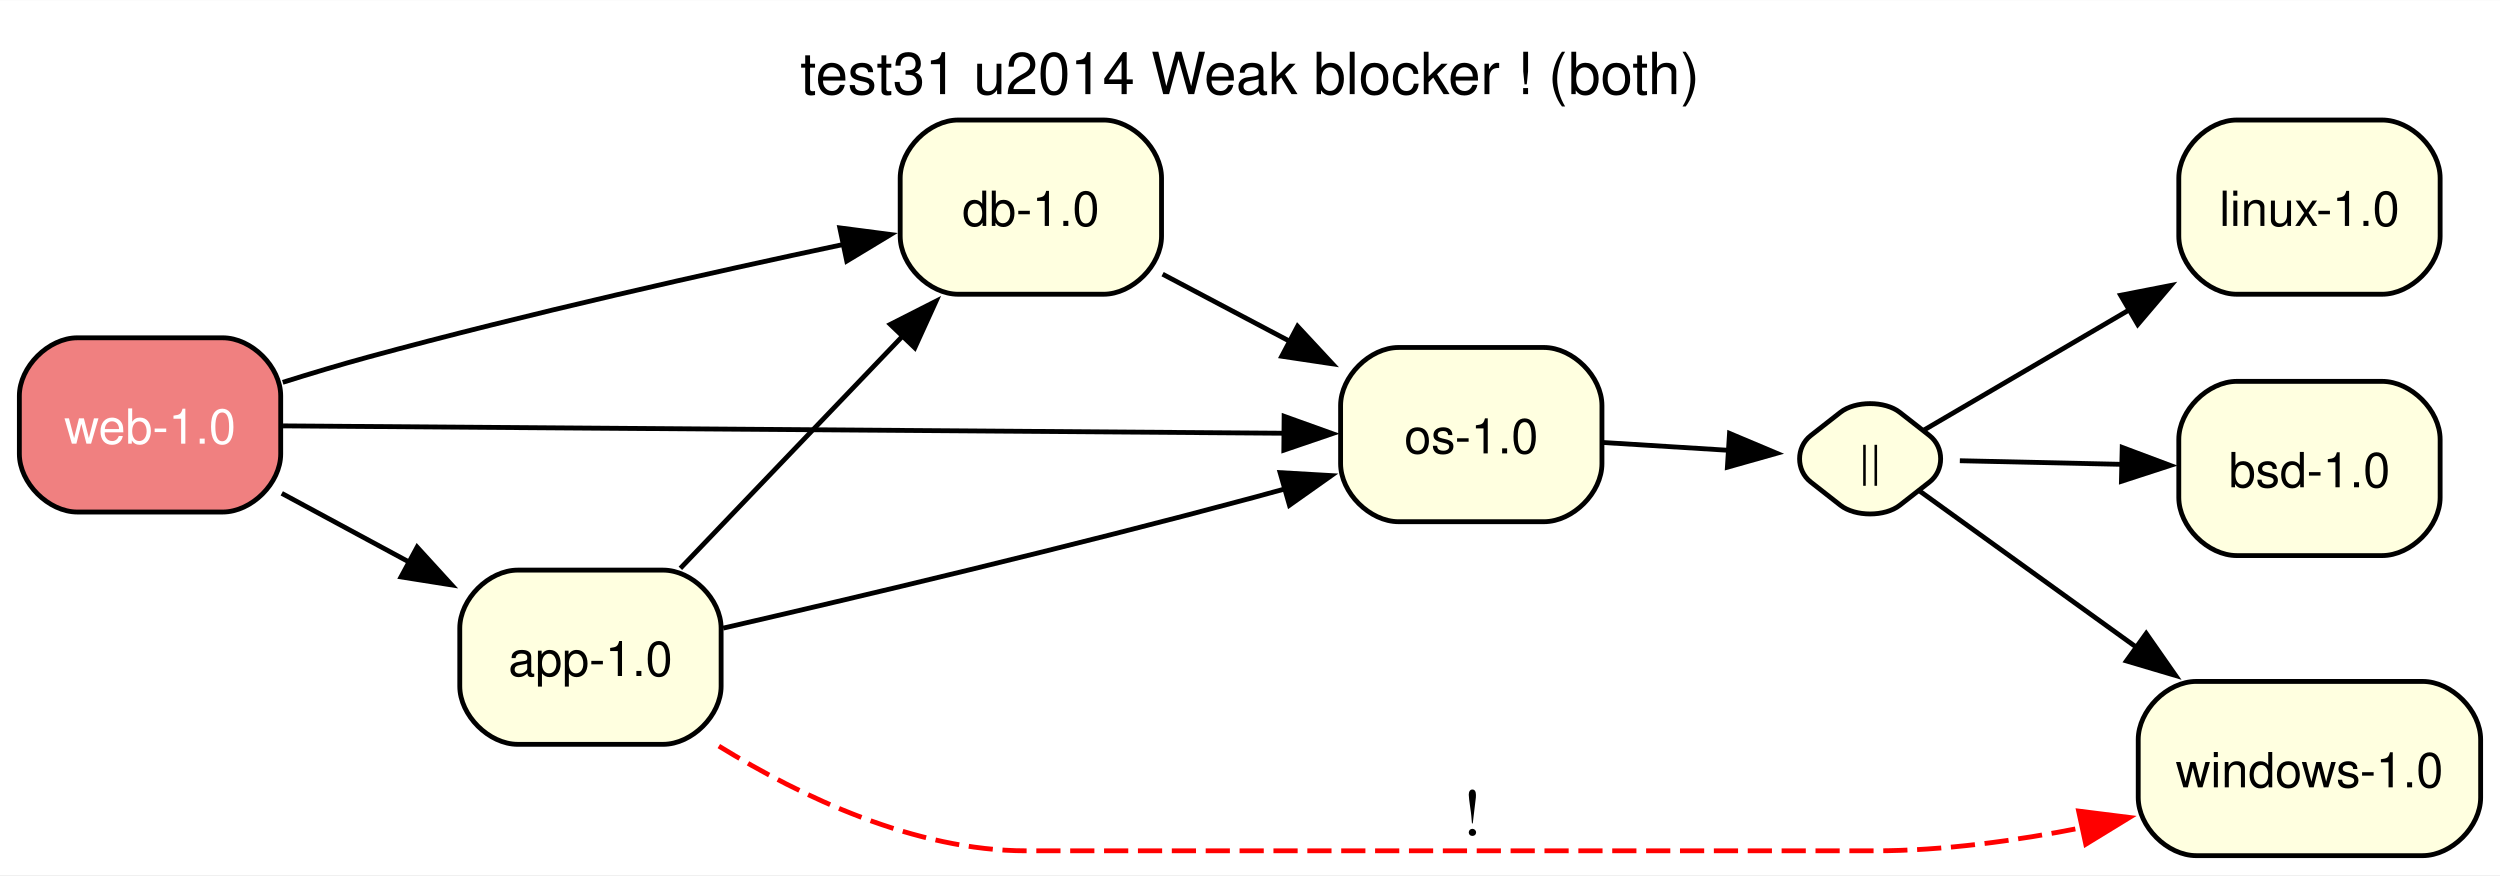
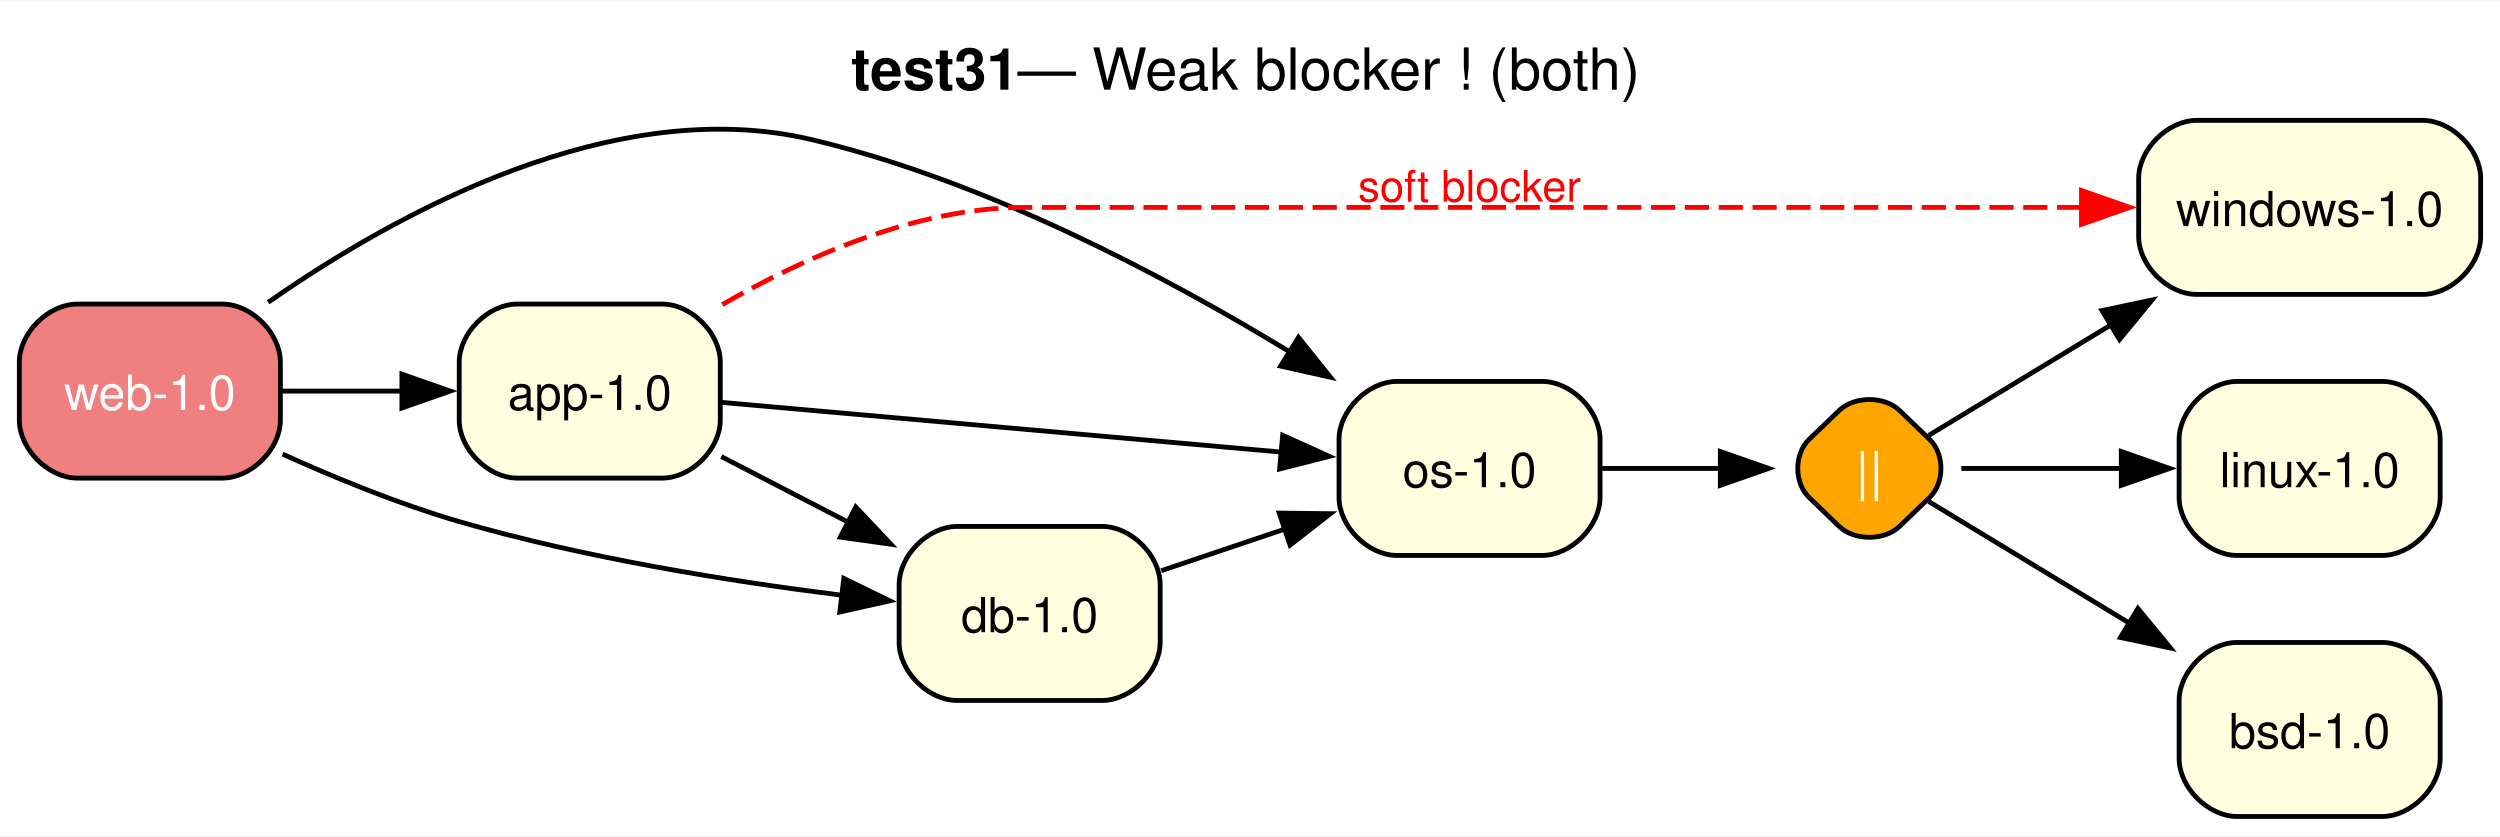
- <svg xmlns="http://www.w3.org/2000/svg" width="517pt" height="181pt" viewBox="0.00 0.00 516.56 180.75">
-   <g id="graph0" class="graph" transform="scale(1 1) rotate(0) translate(4 176.75)">
-     <polygon fill="white" stroke="none" points="-4,4 -4,-176.75 512.56,-176.75 512.56,4 -4,4" />
-     <text text-anchor="middle" x="254.28" y="-157.35" font-family="Helvetica,sans-Serif" font-size="12.00">test31 u2014 Weak blocker ! (both)</text>
+ <svg xmlns="http://www.w3.org/2000/svg" width="517pt" height="173pt" viewBox="0.00 0.00 517.17 172.75">
+   <g id="graph0" class="graph" transform="scale(1 1) rotate(0) translate(4 168.75)">
+     <polygon fill="white" stroke="none" points="-4,4 -4,-168.75 513.17,-168.75 513.17,4 -4,4" />
+     <text text-anchor="start" x="172.08" y="-150.35" font-family="Helvetica,sans-Serif" font-weight="bold" font-size="12.00">test31</text>
+     <text text-anchor="start" x="206.58" y="-150.35" font-family="Helvetica,sans-Serif" font-size="12.00"> — Weak blocker ! (both)</text>
    <g id="node1" class="node">
-       <path fill="lightyellow" stroke="black" d="M133,-59C133,-59 103,-59 103,-59 97,-59 91,-53 91,-47 91,-47 91,-35 91,-35 91,-29 97,-23 103,-23 103,-23 133,-23 133,-23 139,-23 145,-29 145,-35 145,-35 145,-47 145,-47 145,-53 139,-59 133,-59" />
-       <text text-anchor="middle" x="118" y="-37.12" font-family="Helvetica,sans-Serif" font-size="10.00">app-1.0</text>
+       <path fill="lightcoral" stroke="black" d="M42,-106C42,-106 12,-106 12,-106 6,-106 0,-100 0,-94 0,-94 0,-82 0,-82 0,-76 6,-70 12,-70 12,-70 42,-70 42,-70 48,-70 54,-76 54,-82 54,-82 54,-94 54,-94 54,-100 48,-106 42,-106" />
+       <text text-anchor="middle" x="27" y="-84.12" font-family="Helvetica,sans-Serif" font-size="10.00" fill="white">web-1.0</text>
+     </g>
+     <g id="node2" class="node">
+       <path fill="lightyellow" stroke="black" d="M133,-106C133,-106 103,-106 103,-106 97,-106 91,-100 91,-94 91,-94 91,-82 91,-82 91,-76 97,-70 103,-70 103,-70 133,-70 133,-70 139,-70 145,-76 145,-82 145,-82 145,-94 145,-94 145,-100 139,-106 133,-106" />
+       <text text-anchor="middle" x="118" y="-84.12" font-family="Helvetica,sans-Serif" font-size="10.00">app-1.0</text>
+     </g>
+     <g id="edge1" class="edge">
+       <path fill="none" stroke="black" d="M54.22,-88C62.12,-88 70.94,-88 79.43,-88" />
+       <polygon fill="black" stroke="black" points="79.14,-91.5 89.14,-88 79.14,-84.5 79.14,-91.5" />
    </g>
    <g id="node3" class="node">
-       <path fill="lightyellow" stroke="black" d="M224,-152C224,-152 194,-152 194,-152 188,-152 182,-146 182,-140 182,-140 182,-128 182,-128 182,-122 188,-116 194,-116 194,-116 224,-116 224,-116 230,-116 236,-122 236,-128 236,-128 236,-140 236,-140 236,-146 230,-152 224,-152" />
-       <text text-anchor="middle" x="209" y="-130.12" font-family="Helvetica,sans-Serif" font-size="10.00">db-1.0</text>
+       <path fill="lightyellow" stroke="black" d="M224,-60C224,-60 194,-60 194,-60 188,-60 182,-54 182,-48 182,-48 182,-36 182,-36 182,-30 188,-24 194,-24 194,-24 224,-24 224,-24 230,-24 236,-30 236,-36 236,-36 236,-48 236,-48 236,-54 230,-60 224,-60" />
+       <text text-anchor="middle" x="209" y="-38.12" font-family="Helvetica,sans-Serif" font-size="10.00">db-1.0</text>
+     </g>
+     <g id="edge2" class="edge">
+       <path fill="none" stroke="black" d="M54.45,-74.96C65.52,-69.95 78.66,-64.59 91,-61 116.91,-53.47 146.98,-48.66 170.15,-45.77" />
+       <polygon fill="black" stroke="black" points="170.55,-49.25 180.07,-44.61 169.73,-42.3 170.55,-49.25" />
+     </g>
+     <g id="node4" class="node">
+       <path fill="lightyellow" stroke="black" d="M315,-90C315,-90 285,-90 285,-90 279,-90 273,-84 273,-78 273,-78 273,-66 273,-66 273,-60 279,-54 285,-54 285,-54 315,-54 315,-54 321,-54 327,-60 327,-66 327,-66 327,-78 327,-78 327,-84 321,-90 315,-90" />
+       <text text-anchor="middle" x="300" y="-68.12" font-family="Helvetica,sans-Serif" font-size="10.00">os-1.0</text>
    </g>
    <g id="edge3" class="edge">
-       <path fill="none" stroke="black" d="M136.58,-59.37C149.75,-73.13 167.95,-92.15 182.68,-107.54" />
-       <polygon fill="black" stroke="black" points="179.96,-109.77 189.41,-114.57 185.02,-104.93 179.96,-109.77" />
+       <path fill="none" stroke="black" d="M51.47,-106.36C78.11,-124.96 123.18,-149.7 164,-140 199.77,-131.5 236.82,-111.94 263.04,-95.97" />
+       <polygon fill="black" stroke="black" points="264.61,-99.11 271.25,-90.85 260.91,-93.17 264.61,-99.11" />
+     </g>
+     <g id="edge5" class="edge">
+       <path fill="none" stroke="black" d="M145.22,-74.45C153.48,-70.18 162.75,-65.39 171.58,-60.82" />
+       <polygon fill="black" stroke="black" points="173.04,-64.01 180.31,-56.31 169.82,-57.79 173.04,-64.01" />
+     </g>
+     <g id="edge4" class="edge">
+       <path fill="none" stroke="black" d="M145.17,-85.67C175.75,-82.96 226.57,-78.44 261.37,-75.35" />
+       <polygon fill="black" stroke="black" points="261.34,-78.86 270.99,-74.49 260.72,-71.89 261.34,-78.86" />
+     </g>
+     <g id="node8" class="node">
+       <path fill="lightyellow" stroke="black" d="M497.17,-144C497.17,-144 450.42,-144 450.42,-144 444.42,-144 438.42,-138 438.42,-132 438.42,-132 438.42,-120 438.42,-120 438.42,-114 444.42,-108 450.42,-108 450.42,-108 497.17,-108 497.17,-108 503.17,-108 509.17,-114 509.17,-120 509.17,-120 509.17,-132 509.17,-132 509.17,-138 503.17,-144 497.17,-144" />
+       <text text-anchor="middle" x="473.79" y="-122.12" font-family="Helvetica,sans-Serif" font-size="10.00">windows-1.0</text>
+     </g>
+     <g id="edge6" class="edge">
+       <path fill="none" stroke="red" stroke-dasharray="5,2" d="M145.42,-105.89C162.51,-115.74 185.65,-126 208,-126 208,-126 208,-126 383.71,-126 397.73,-126 412.98,-126 426.84,-126" />
+       <polygon fill="red" stroke="red" points="426.59,-129.5 436.59,-126 426.59,-122.5 426.59,-129.5" />
+       <text text-anchor="middle" x="300" y="-127.2" font-family="Helvetica,sans-Serif" font-size="9.00" fill="red">soft blocker</text>
+     </g>
+     <g id="edge7" class="edge">
+       <path fill="none" stroke="black" d="M236.22,-50.84C244.3,-53.56 253.35,-56.61 262,-59.53" />
+       <polygon fill="black" stroke="black" points="260.63,-62.76 271.22,-62.64 262.87,-56.13 260.63,-62.76" />
+     </g>
+     <g id="node5" class="node">
+       <path fill="orange" stroke="black" d="M376.47,-84C376.47,-84 370.24,-78 370.24,-78 367.12,-75 367.12,-69 370.24,-66 370.24,-66 376.47,-60 376.47,-60 379.59,-57 385.83,-57 388.95,-60 388.95,-60 395.18,-66 395.18,-66 398.3,-69 398.3,-75 395.18,-78 395.18,-78 388.95,-84 388.95,-84 385.83,-87 379.59,-87 376.47,-84" />
+       <text text-anchor="middle" x="382.71" y="-67.55" font-family="Helvetica,sans-Serif" font-size="11.00" fill="white">||</text>
+     </g>
+     <g id="edge8" class="edge">
+       <path fill="none" stroke="black" d="M327.43,-72C335.33,-72 344.06,-72 352.15,-72" />
+       <polygon fill="black" stroke="black" points="351.88,-75.5 361.88,-72 351.88,-68.5 351.88,-75.5" />
    </g>
    <g id="node6" class="node">
-       <path fill="lightyellow" stroke="black" d="M315,-105C315,-105 285,-105 285,-105 279,-105 273,-99 273,-93 273,-93 273,-81 273,-81 273,-75 279,-69 285,-69 285,-69 315,-69 315,-69 321,-69 327,-75 327,-81 327,-81 327,-93 327,-93 327,-99 321,-105 315,-105" />
-       <text text-anchor="middle" x="300" y="-83.12" font-family="Helvetica,sans-Serif" font-size="10.00">os-1.0</text>
+       <path fill="lightyellow" stroke="black" d="M488.79,-90C488.79,-90 458.79,-90 458.79,-90 452.79,-90 446.79,-84 446.79,-78 446.79,-78 446.79,-66 446.79,-66 446.79,-60 452.79,-54 458.79,-54 458.79,-54 488.79,-54 488.79,-54 494.79,-54 500.79,-60 500.79,-66 500.79,-66 500.79,-78 500.79,-78 500.79,-84 494.79,-90 488.79,-90" />
+       <text text-anchor="middle" x="473.79" y="-68.12" font-family="Helvetica,sans-Serif" font-size="10.00">linux-1.0</text>
    </g>
-     <g id="edge1" class="edge">
-       <path fill="none" stroke="black" d="M145.42,-47.01C172.9,-53.34 217.11,-63.81 255,-74 257.13,-74.57 259.32,-75.18 261.53,-75.79" />
-       <polygon fill="black" stroke="black" points="260.5,-79.14 271.08,-78.53 262.43,-72.41 260.5,-79.14" />
-     </g>
-     <g id="node8" class="node">
-       <path fill="lightyellow" stroke="black" d="M496.56,-36C496.56,-36 449.81,-36 449.81,-36 443.81,-36 437.81,-30 437.81,-24 437.81,-24 437.81,-12 437.81,-12 437.81,-6 443.81,0 449.81,0 449.81,0 496.56,0 496.56,0 502.56,0 508.56,-6 508.56,-12 508.56,-12 508.56,-24 508.56,-24 508.56,-30 502.56,-36 496.56,-36" />
-       <text text-anchor="middle" x="473.19" y="-14.12" font-family="Helvetica,sans-Serif" font-size="10.00">windows-1.0</text>
-     </g>
-     <g id="edge2" class="edge">
-       <path fill="none" stroke="red" stroke-dasharray="5,2" d="M144.53,-22.64C161.63,-12.12 185.13,-1 208,-1 208,-1 208,-1 383.41,-1 397.51,-1 412.65,-3.09 426.36,-5.81" />
-       <polygon fill="red" stroke="red" points="425.49,-9.21 436,-7.89 426.97,-2.36 425.49,-9.21" />
-       <text text-anchor="middle" x="300" y="-4.2" font-family="Times,serif" font-size="14.00">!</text>
-     </g>
-     <g id="node2" class="node">
-       <path fill="lightyellow" stroke="black" d="M488.19,-98C488.19,-98 458.19,-98 458.19,-98 452.19,-98 446.19,-92 446.19,-86 446.19,-86 446.19,-74 446.19,-74 446.19,-68 452.19,-62 458.19,-62 458.19,-62 488.19,-62 488.19,-62 494.19,-62 500.19,-68 500.19,-74 500.19,-74 500.19,-86 500.19,-86 500.19,-92 494.19,-98 488.19,-98" />
-       <text text-anchor="middle" x="473.19" y="-76.12" font-family="Helvetica,sans-Serif" font-size="10.00">bsd-1.0</text>
-     </g>
-     <g id="edge4" class="edge">
-       <path fill="none" stroke="black" d="M236.22,-120.15C244.48,-115.79 253.75,-110.9 262.58,-106.23" />
-       <polygon fill="black" stroke="black" points="264.11,-109.38 271.32,-101.62 260.84,-103.19 264.11,-109.38" />
-     </g>
-     <g id="node4" class="node">
-       <path fill="lightyellow" stroke="black" d="M376.27,-91.6C376.27,-91.6 370.14,-86.8 370.14,-86.8 367.07,-84.4 367.07,-79.6 370.14,-77.2 370.14,-77.2 376.27,-72.4 376.27,-72.4 379.34,-70 385.48,-70 388.54,-72.4 388.54,-72.4 394.68,-77.2 394.68,-77.2 397.75,-79.6 397.75,-84.4 394.68,-86.8 394.68,-86.8 388.54,-91.6 388.54,-91.6 385.48,-94 379.34,-94 376.27,-91.6" />
-       <text text-anchor="middle" x="382.41" y="-78.33" font-family="Helvetica,sans-Serif" font-size="9.00">||</text>
-     </g>
-     <g id="edge7" class="edge">
-       <path fill="none" stroke="black" d="M400.95,-81.6C410.57,-81.39 422.9,-81.11 434.58,-80.85" />
-       <polygon fill="black" stroke="black" points="434.5,-84.35 444.42,-80.63 434.34,-77.35 434.5,-84.35" />
-     </g>
-     <g id="node5" class="node">
-       <path fill="lightyellow" stroke="black" d="M488.19,-152C488.19,-152 458.19,-152 458.19,-152 452.19,-152 446.19,-146 446.19,-140 446.19,-140 446.19,-128 446.19,-128 446.19,-122 452.19,-116 458.19,-116 458.19,-116 488.19,-116 488.19,-116 494.19,-116 500.19,-122 500.19,-128 500.19,-128 500.19,-140 500.19,-140 500.19,-146 494.19,-152 488.19,-152" />
-       <text text-anchor="middle" x="473.19" y="-130.12" font-family="Helvetica,sans-Serif" font-size="10.00">linux-1.0</text>
-     </g>
-     <g id="edge6" class="edge">
-       <path fill="none" stroke="black" d="M393.59,-87.97C403.98,-94.05 420.71,-103.85 436.06,-112.84" />
-       <polygon fill="black" stroke="black" points="434.17,-115.79 444.57,-117.82 437.71,-109.75 434.17,-115.79" />
-     </g>
-     <g id="edge8" class="edge">
-       <path fill="none" stroke="black" d="M392.57,-75.39C403.17,-67.76 421.23,-54.74 437.47,-43.03" />
-       <polygon fill="black" stroke="black" points="439.46,-45.91 445.53,-37.22 435.37,-40.23 439.46,-45.91" />
-     </g>
-     <g id="edge5" class="edge">
-       <path fill="none" stroke="black" d="M327.33,-85.36C335.67,-84.84 344.92,-84.27 353.38,-83.74" />
-       <polygon fill="black" stroke="black" points="353.36,-87.25 363.12,-83.14 352.92,-80.26 353.36,-87.25" />
+     <g id="edge9" class="edge">
+       <path fill="none" stroke="black" d="M401.74,-72C411.35,-72 423.54,-72 435.11,-72" />
+       <polygon fill="black" stroke="black" points="434.83,-75.5 444.83,-72 434.83,-68.5 434.83,-75.5" />
    </g>
    <g id="node7" class="node">
-       <path fill="lightcoral" stroke="black" d="M42,-107C42,-107 12,-107 12,-107 6,-107 0,-101 0,-95 0,-95 0,-83 0,-83 0,-77 6,-71 12,-71 12,-71 42,-71 42,-71 48,-71 54,-77 54,-83 54,-83 54,-95 54,-95 54,-101 48,-107 42,-107" />
-       <text text-anchor="middle" x="27" y="-85.12" font-family="Helvetica,sans-Serif" font-size="10.00" fill="white">web-1.0</text>
+       <path fill="lightyellow" stroke="black" d="M488.79,-36C488.79,-36 458.79,-36 458.79,-36 452.79,-36 446.79,-30 446.79,-24 446.79,-24 446.79,-12 446.79,-12 446.79,-6 452.79,0 458.79,0 458.79,0 488.79,0 488.79,0 494.79,0 500.79,-6 500.79,-12 500.79,-12 500.79,-24 500.79,-24 500.79,-30 494.79,-36 488.79,-36" />
+       <text text-anchor="middle" x="473.79" y="-14.12" font-family="Helvetica,sans-Serif" font-size="10.00">bsd-1.0</text>
    </g>
    <g id="edge10" class="edge">
-       <path fill="none" stroke="black" d="M54.22,-74.86C62.48,-70.41 71.75,-65.41 80.58,-60.64" />
-       <polygon fill="black" stroke="black" points="82.19,-63.75 89.33,-55.93 78.86,-57.59 82.19,-63.75" />
+       <path fill="none" stroke="black" d="M394.99,-65.16C405.52,-58.78 421.79,-48.91 436.74,-39.85" />
+       <polygon fill="black" stroke="black" points="438.27,-43.02 445.01,-34.84 434.64,-37.03 438.27,-43.02" />
    </g>
    <g id="edge11" class="edge">
-       <path fill="none" stroke="black" d="M54.42,-97.8C60.19,-99.61 66.28,-101.44 72,-103 105.02,-112 143.02,-120.51 170.45,-126.33" />
-       <polygon fill="black" stroke="black" points="169.52,-129.71 180.03,-128.34 170.96,-122.86 169.52,-129.71" />
-     </g>
-     <g id="edge9" class="edge">
-       <path fill="none" stroke="black" d="M54.48,-88.8C102.87,-88.45 205.72,-87.69 261.37,-87.28" />
-       <polygon fill="black" stroke="black" points="261.33,-90.78 271.3,-87.2 261.27,-83.78 261.33,-90.78" />
+       <path fill="none" stroke="black" d="M394.99,-78.84C404.56,-84.64 418.89,-93.32 432.65,-101.67" />
+       <polygon fill="black" stroke="black" points="430.84,-104.66 441.2,-106.85 434.46,-98.67 430.84,-104.66" />
    </g>
  </g>
</svg>
